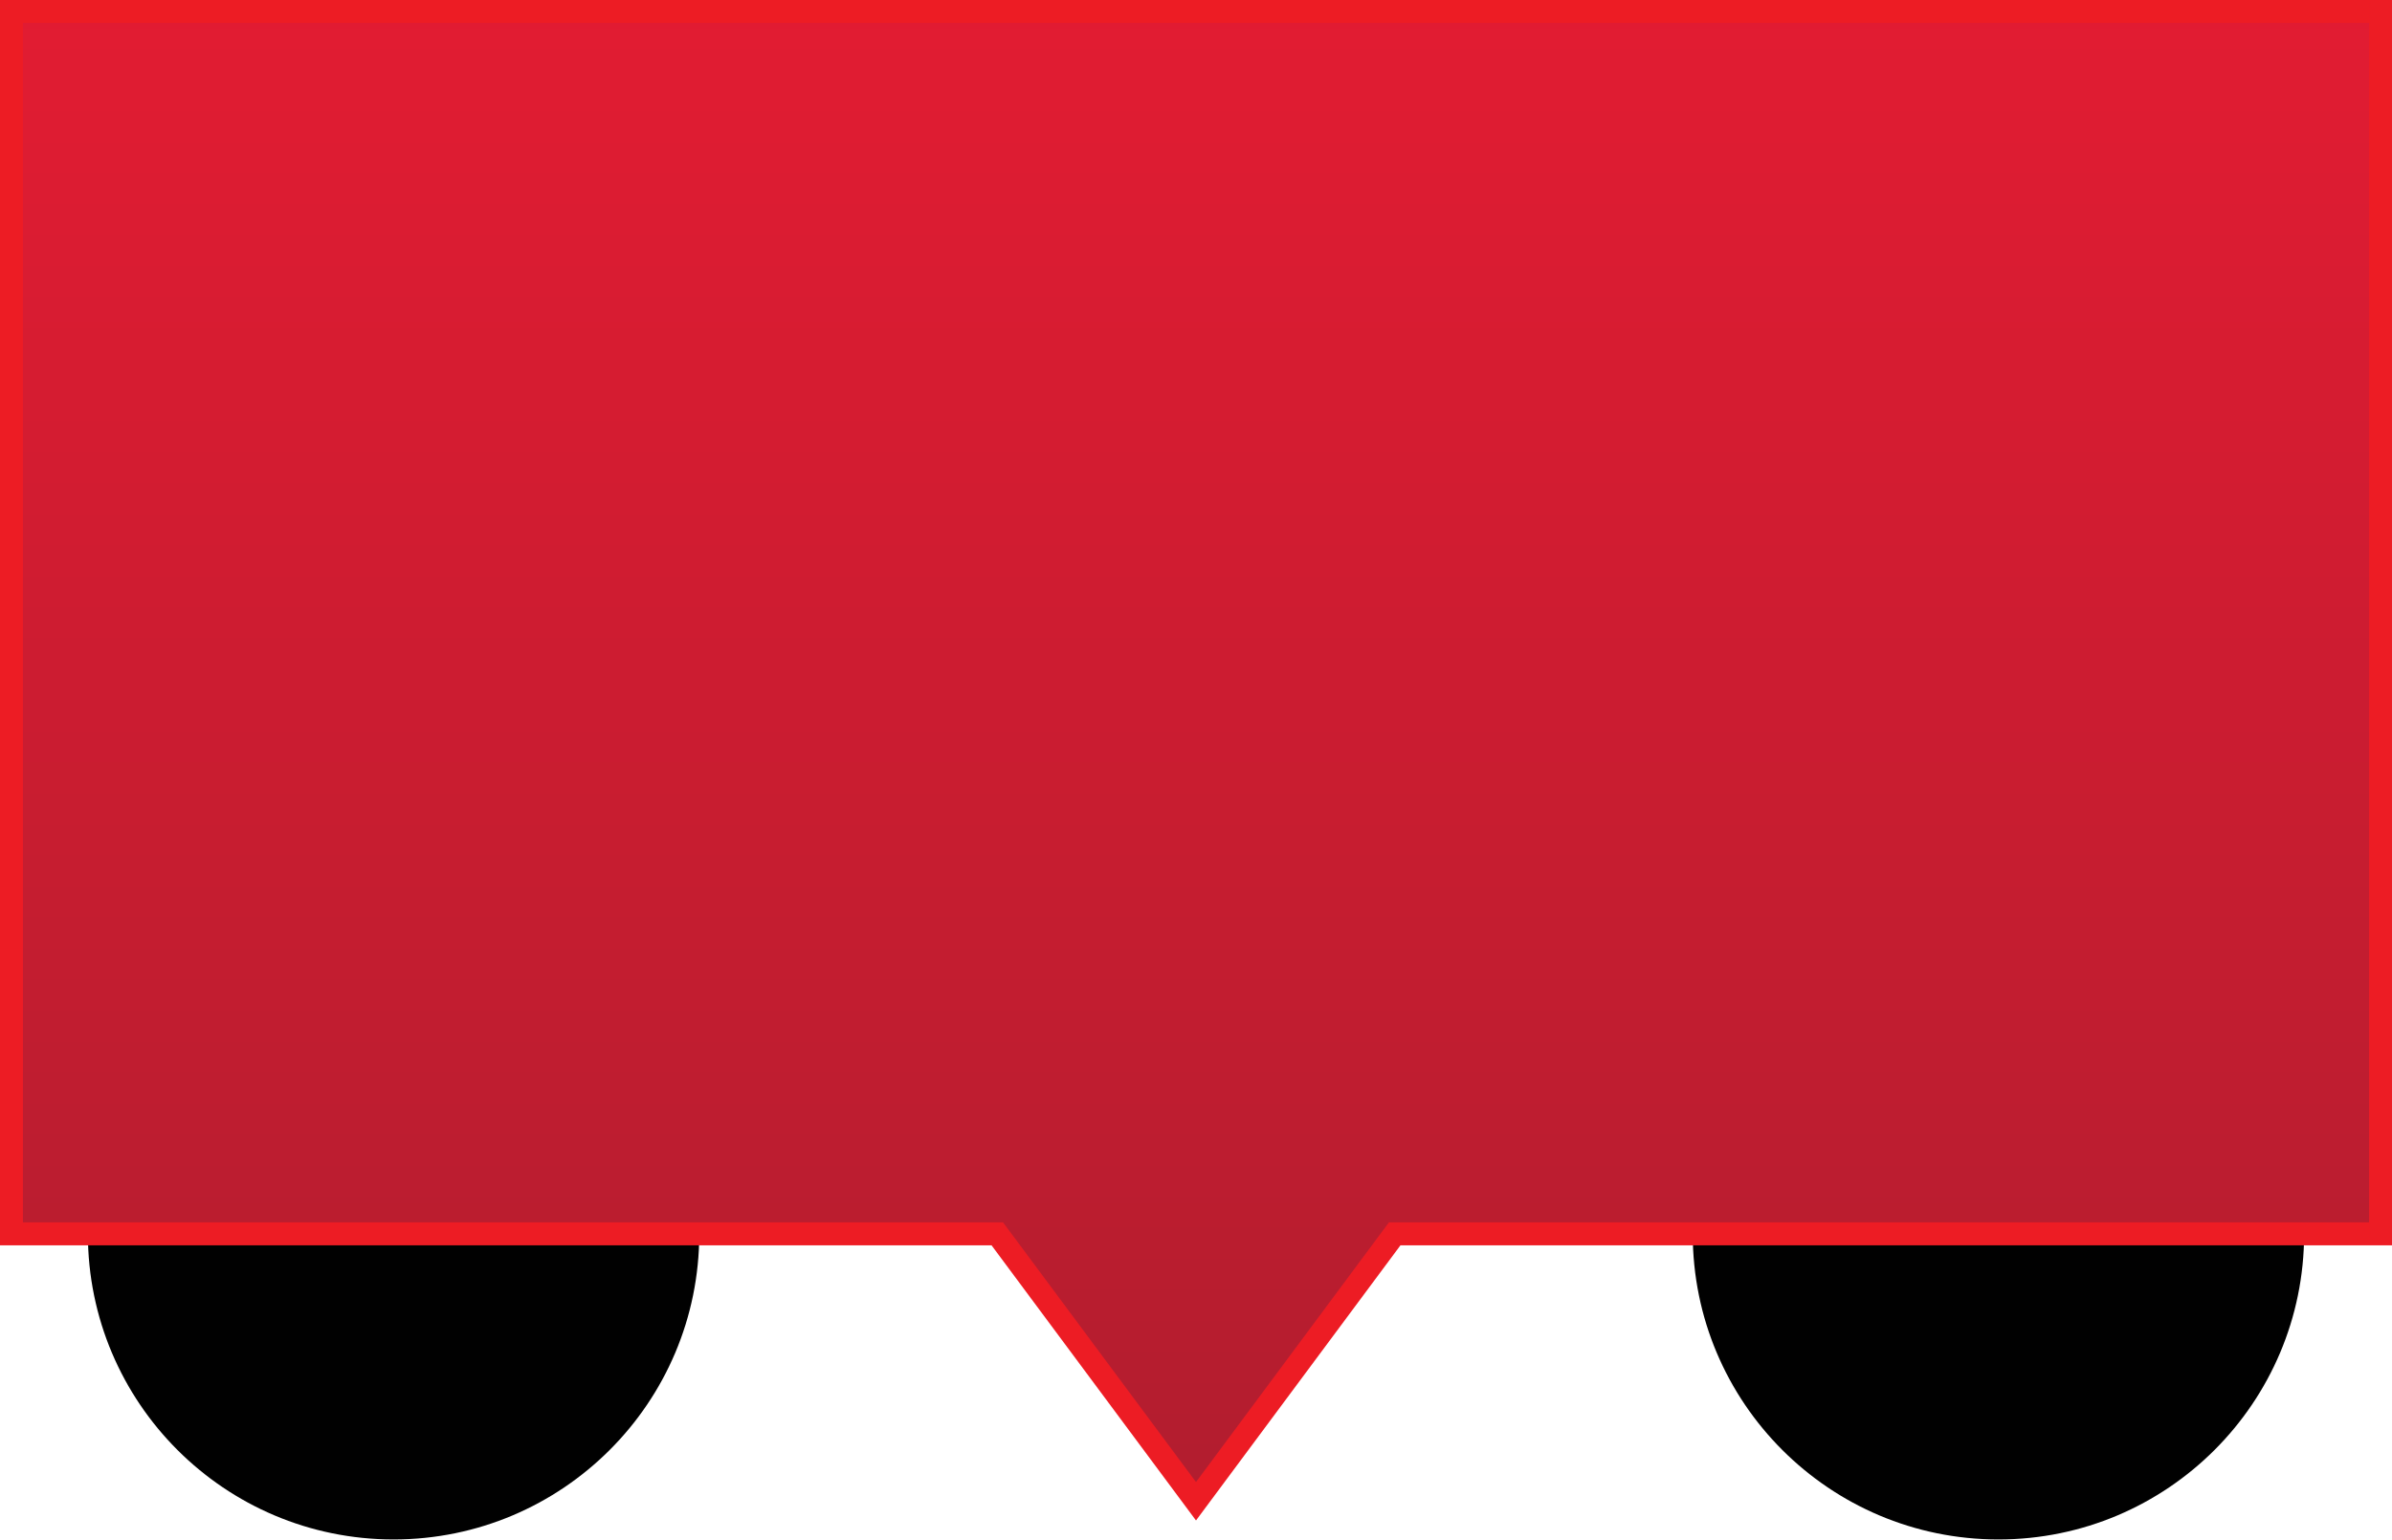
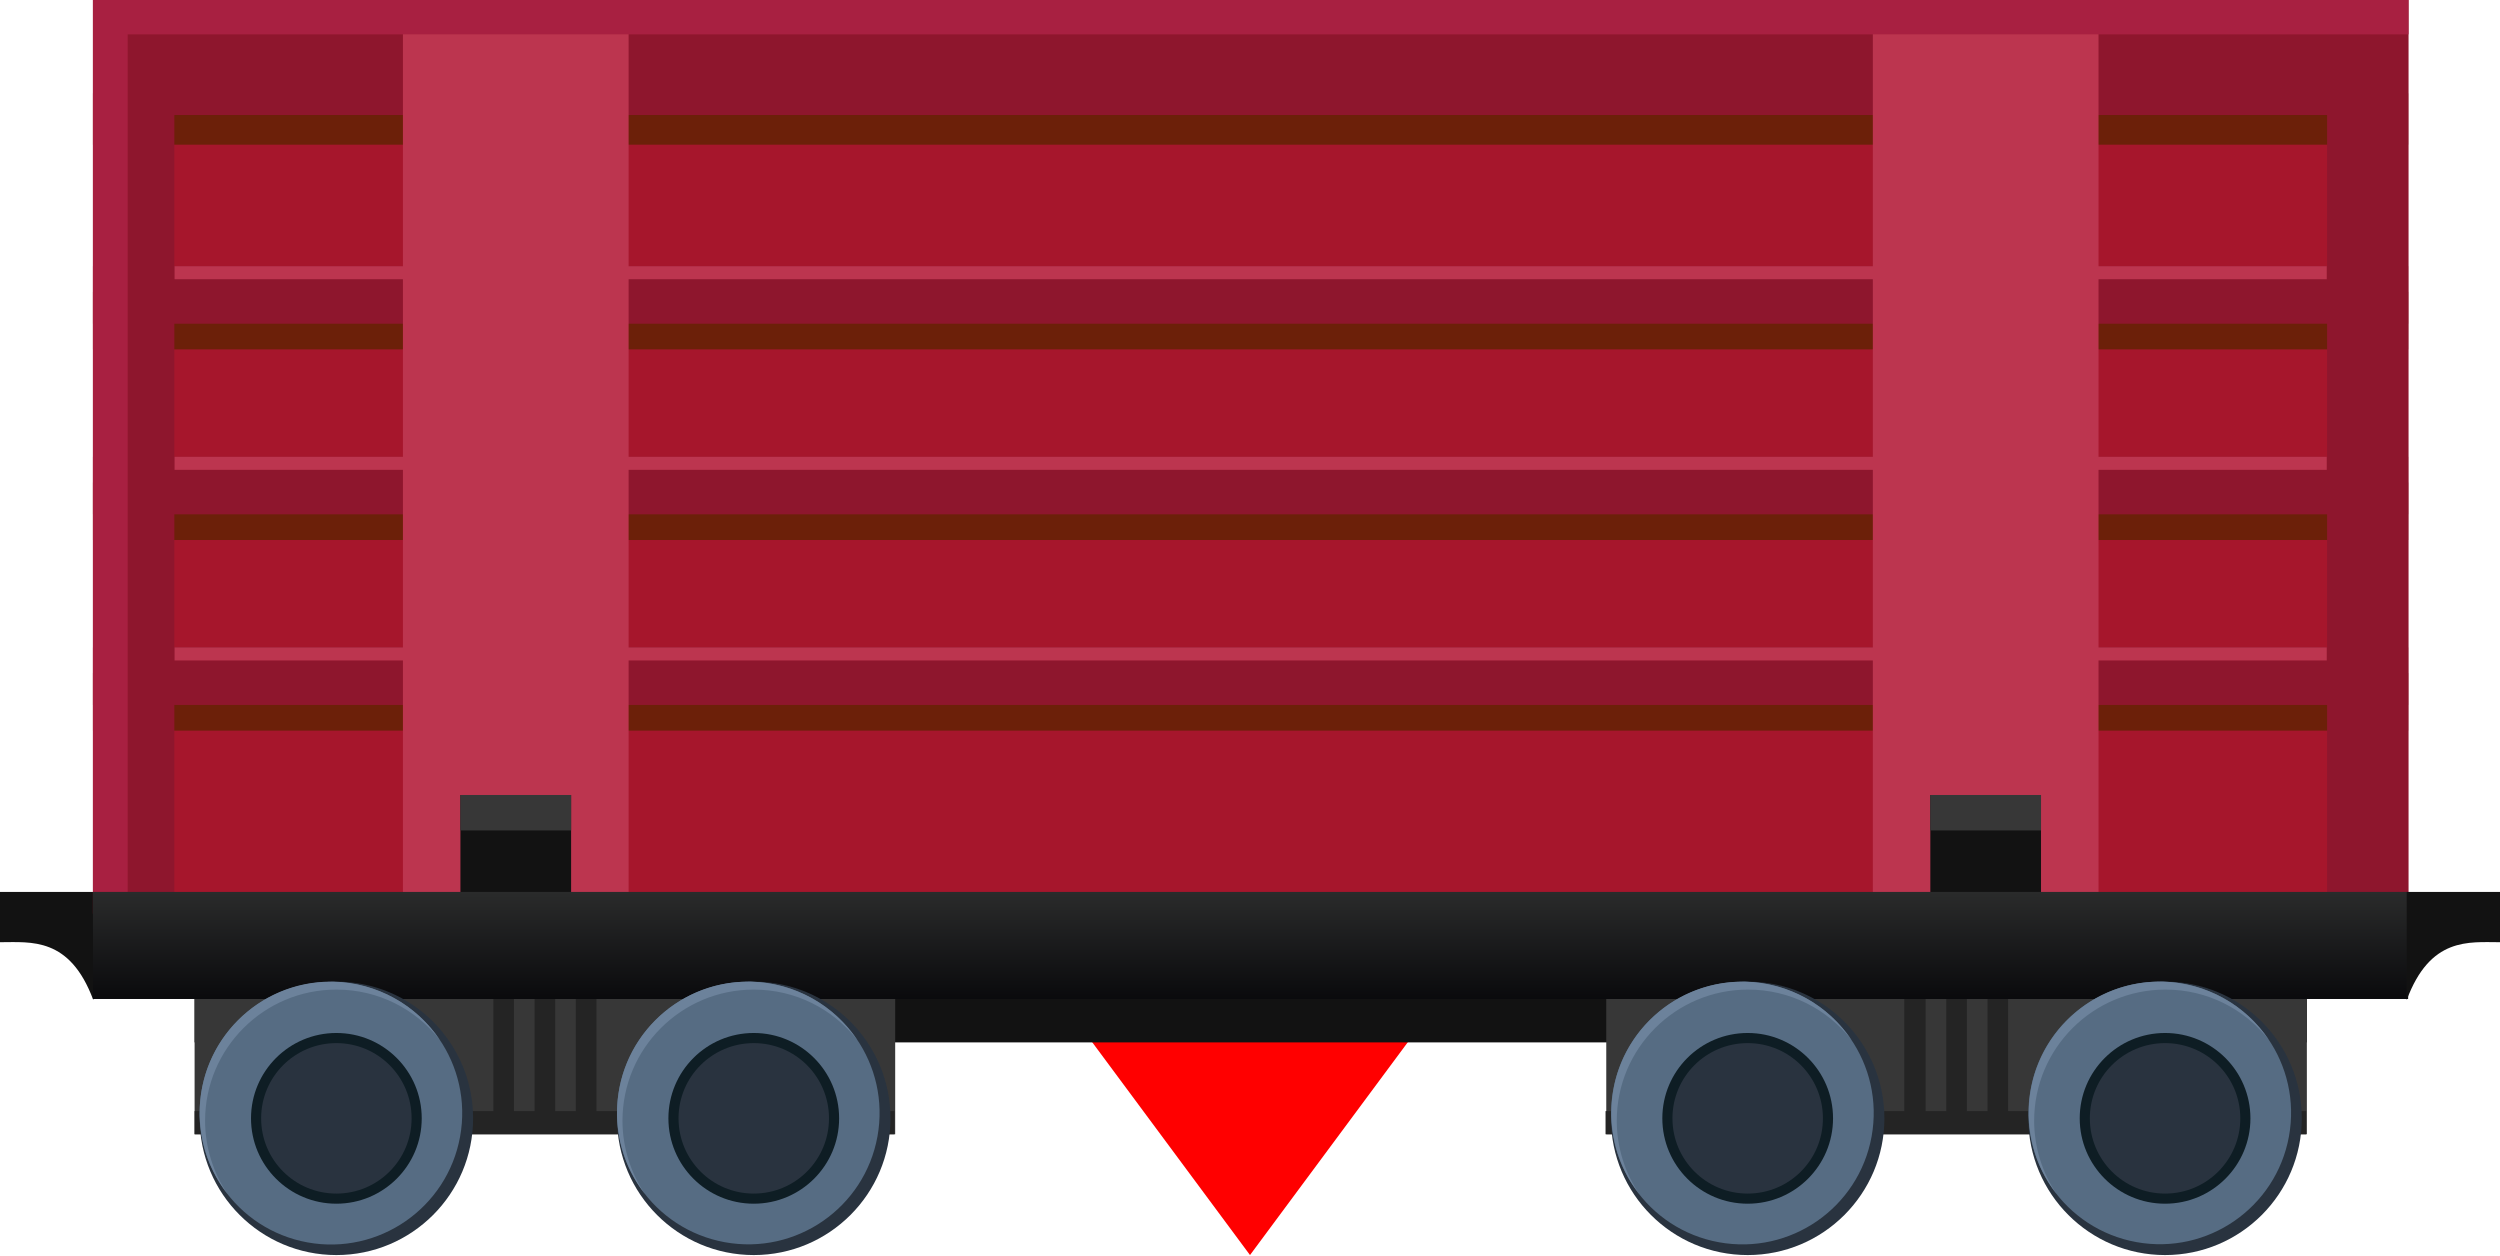
- <svg xmlns="http://www.w3.org/2000/svg" viewBox="0 0 31.3 20.15">
+ <svg xmlns="http://www.w3.org/2000/svg" id="Layer_2" data-name="Layer 2" viewBox="0 0 69.12 34.7">
  <defs>
-     <style>.cls-1{fill:#010101;}.cls-2{stroke:#ed1c24;stroke-miterlimit:10;stroke-width:0.3px;fill:url(#linear-gradient);}</style>
-     <linearGradient id="linear-gradient" x1="15.65" y1="24.4" x2="15.65" y2="-4.44" gradientUnits="userSpaceOnUse">
-       <stop offset="0" stop-color="#a61e2e" />
-       <stop offset="1" stop-color="#ed1b33" />
+     <style>
+       .cls-1 {
+         fill: #242424;
+       }
+ 
+       .cls-1, .cls-2, .cls-3, .cls-4, .cls-5, .cls-6 {
+         fill-rule: evenodd;
+       }
+ 
+       .cls-7 {
+         fill: #6c2009;
+       }
+ 
+       .cls-8 {
+         fill: #0e1d24;
+       }
+ 
+       .cls-2, .cls-9 {
+         fill: #121212;
+       }
+ 
+       .cls-10, .cls-3 {
+         fill: #8e162d;
+       }
+ 
+       .cls-11 {
+         fill: #bc354f;
+       }
+ 
+       .cls-12 {
+         fill: #566c83;
+       }
+ 
+       .cls-13 {
+         fill: #a6162c;
+       }
+ 
+       .cls-14, .cls-5 {
+         fill: #29333f;
+       }
+ 
+       .cls-15 {
+         fill: #373737;
+       }
+ 
+       .cls-4 {
+         fill: #6c829b;
+       }
+ 
+       .cls-16 {
+         fill: url(#GradientFill_4);
+       }
+ 
+       .cls-17 {
+         fill: red;
+       }
+ 
+       .cls-6 {
+         fill: #a82041;
+       }
+     </style>
+     <linearGradient id="GradientFill_4" data-name="GradientFill 4" x1="34.58" y1="24.66" x2="34.58" y2="28.53" gradientUnits="userSpaceOnUse">
+       <stop offset="0" stop-color="#2a2b2b" />
+       <stop offset="1" stop-color="#000003" />
    </linearGradient>
  </defs>
-   <g id="Layer_2" data-name="Layer 2">
-     <g id="Layer_1-2" data-name="Layer 1">
-       <circle class="cls-1" cx="26.15" cy="16.15" r="4" />
-       <circle class="cls-1" cx="5.15" cy="16.15" r="4" />
-       <polygon class="cls-2" points="31.15 0.15 0.15 0.15 0.15 16.15 13.05 16.15 15.65 19.65 18.25 16.15 31.15 16.15 31.15 0.15" />
+   <g id="Layer_1-2" data-name="Layer 1">
+     <g>
+       <polygon class="cls-17" points="30.06 28.63 39.06 28.63 34.56 34.7 30.06 28.63" />
+       <g>
+         <path class="cls-2" d="M0,24.66H2.58v2.99c-.65-1.75-1.72-1.6-2.58-1.6v-1.39Z" />
+         <rect class="cls-9" x="5.38" y="27.3" width="58.4" height="1.52" />
+         <rect class="cls-15" x="5.38" y="27.3" width="19.37" height="4.06" />
+         <path class="cls-1" d="M13.64,27.3h.57v3.42h.57v-3.42h.57v3.42h.57v-3.42h.57v3.42h8.24v.64H5.38v-.64H13.64v-3.42Z" />
+         <rect class="cls-15" x="44.41" y="27.3" width="19.37" height="4.06" />
+         <path class="cls-1" d="M52.67,27.3h.57v3.42h.57v-3.42h.57v3.42h.57v-3.42h.57v3.42h8.24v.64h-19.37v-.64h8.26v-3.42Z" />
+         <rect class="cls-13" x="2.57" width="64.01" height="25.26" />
+         <rect class="cls-7" x="2.57" y="2.58" width="64.01" height="1.42" />
+         <g>
+           <rect class="cls-7" x="2.57" y="8.07" width="64.01" height="1.59" />
+           <rect class="cls-7" x="2.57" y="13.34" width="64.01" height="1.59" />
+           <rect class="cls-7" x="2.57" y="18.61" width="64.01" height="1.59" />
+         </g>
+         <rect class="cls-10" x="2.57" y="7.36" width="64.01" height="1.59" />
+         <rect class="cls-11" x="4.82" y="7.36" width="59.51" height=".36" />
+         <rect class="cls-10" x="2.57" y="12.63" width="64.01" height="1.59" />
+         <rect class="cls-11" x="4.82" y="12.63" width="59.51" height=".36" />
+         <rect class="cls-10" x="2.57" y="17.9" width="64.01" height="1.59" />
+         <rect class="cls-11" x="4.82" y="17.9" width="59.51" height=".36" />
+         <polygon class="cls-3" points="66.59 0 64.34 0 4.82 0 2.57 0 2.57 3.18 2.57 25.26 4.82 25.26 4.82 3.18 64.34 3.18 64.34 25.26 66.59 25.26 66.59 3.18 66.59 0" />
+         <g>
+           <rect class="cls-11" x="11.14" width="6.24" height="25.26" />
+           <rect class="cls-11" x="51.78" width="6.24" height="25.26" />
+         </g>
+         <g>
+           <rect class="cls-9" x="12.73" y="21.98" width="3.06" height="3.28" />
+           <rect class="cls-15" x="12.73" y="21.98" width="3.06" height=".98" />
+         </g>
+         <g>
+           <rect class="cls-9" x="53.37" y="21.98" width="3.06" height="3.28" />
+           <rect class="cls-15" x="53.37" y="21.98" width="3.06" height=".98" />
+         </g>
+         <polygon class="cls-6" points="2.57 0 3.53 0 66.59 0 66.59 .95 3.53 .95 3.53 24.66 2.57 24.66 2.57 .95 2.57 0" />
+         <rect class="cls-16" x="2.57" y="24.66" width="64.01" height="2.96" />
+         <g>
+           <circle class="cls-14" cx="9.3" cy="30.92" r="3.78" />
+           <circle class="cls-12" cx="9.15" cy="30.77" r="3.63" transform="translate(-22.76 34.29) rotate(-79.72)" />
+           <circle class="cls-8" cx="9.3" cy="30.92" r="2.36" />
+           <path class="cls-5" d="M9.3,28.84c1.15,0,2.08,.93,2.08,2.08s-.93,2.08-2.08,2.08-2.08-.93-2.08-2.08,.93-2.08,2.08-2.08Z" />
+           <path class="cls-4" d="M5.67,30.99c0-2.01,1.63-3.63,3.63-3.63,1.16,0,2.19,.54,2.86,1.39-.64-.95-1.72-1.58-2.94-1.61-.02,0-.05,0-.07,0-2.01,0-3.63,1.63-3.63,3.63,0,.02,0,.05,0,.07,.02,.82,.3,1.57,.77,2.17-.39-.58-.62-1.28-.62-2.03Z" />
+         </g>
+         <g>
+           <circle class="cls-14" cx="20.84" cy="30.92" r="3.78" />
+           <circle class="cls-12" cx="20.69" cy="30.77" r="3.63" transform="translate(-13.28 45.64) rotate(-79.72)" />
+           <circle class="cls-8" cx="20.84" cy="30.92" r="2.36" />
+           <path class="cls-5" d="M20.84,28.84c1.15,0,2.08,.93,2.08,2.08s-.93,2.08-2.08,2.08-2.08-.93-2.08-2.08,.93-2.08,2.08-2.08Z" />
+           <path class="cls-4" d="M17.21,30.99c0-2.01,1.63-3.63,3.63-3.63,1.16,0,2.19,.54,2.86,1.39-.64-.95-1.72-1.58-2.94-1.61-.02,0-.05,0-.07,0-2.01,0-3.63,1.63-3.63,3.63,0,.02,0,.05,0,.07,.02,.82,.3,1.57,.77,2.17-.39-.58-.62-1.28-.62-2.03Z" />
+         </g>
+         <g>
+           <circle class="cls-14" cx="48.32" cy="30.92" r="3.78" />
+           <circle class="cls-12" cx="48.18" cy="30.77" r="3.63" transform="translate(9.3 72.69) rotate(-79.72)" />
+           <circle class="cls-8" cx="48.32" cy="30.92" r="2.36" />
+           <path class="cls-5" d="M48.32,28.84c1.15,0,2.08,.93,2.08,2.08s-.93,2.08-2.08,2.08-2.08-.93-2.08-2.08,.93-2.08,2.08-2.08Z" />
+           <path class="cls-4" d="M44.7,30.99c0-2.01,1.63-3.63,3.63-3.63,1.16,0,2.19,.54,2.86,1.39-.64-.95-1.72-1.58-2.94-1.61-.02,0-.05,0-.07,0-2.01,0-3.63,1.63-3.63,3.63,0,.02,0,.05,0,.07,.02,.82,.3,1.57,.77,2.17-.39-.58-.62-1.28-.62-2.03Z" />
+         </g>
+         <g>
+           <circle class="cls-14" cx="59.86" cy="30.92" r="3.78" />
+           <circle class="cls-12" cx="59.72" cy="30.77" r="3.63" transform="translate(18.78 84.04) rotate(-79.72)" />
+           <circle class="cls-8" cx="59.86" cy="30.92" r="2.36" />
+           <path class="cls-5" d="M59.86,28.84c1.15,0,2.08,.93,2.08,2.08s-.93,2.08-2.08,2.08-2.08-.93-2.08-2.08,.93-2.08,2.08-2.08Z" />
+           <path class="cls-4" d="M56.24,30.99c0-2.01,1.63-3.63,3.63-3.63,1.16,0,2.19,.54,2.86,1.39-.64-.95-1.72-1.58-2.94-1.61-.02,0-.05,0-.07,0-2.01,0-3.63,1.63-3.63,3.63,0,.02,0,.05,0,.07,.02,.82,.3,1.57,.77,2.17-.39-.58-.62-1.28-.62-2.03Z" />
+         </g>
+         <path class="cls-2" d="M69.12,24.66h-2.58s0,2.99,0,2.99c.65-1.75,1.72-1.6,2.58-1.6v-1.39Z" />
+       </g>
    </g>
  </g>
</svg>
